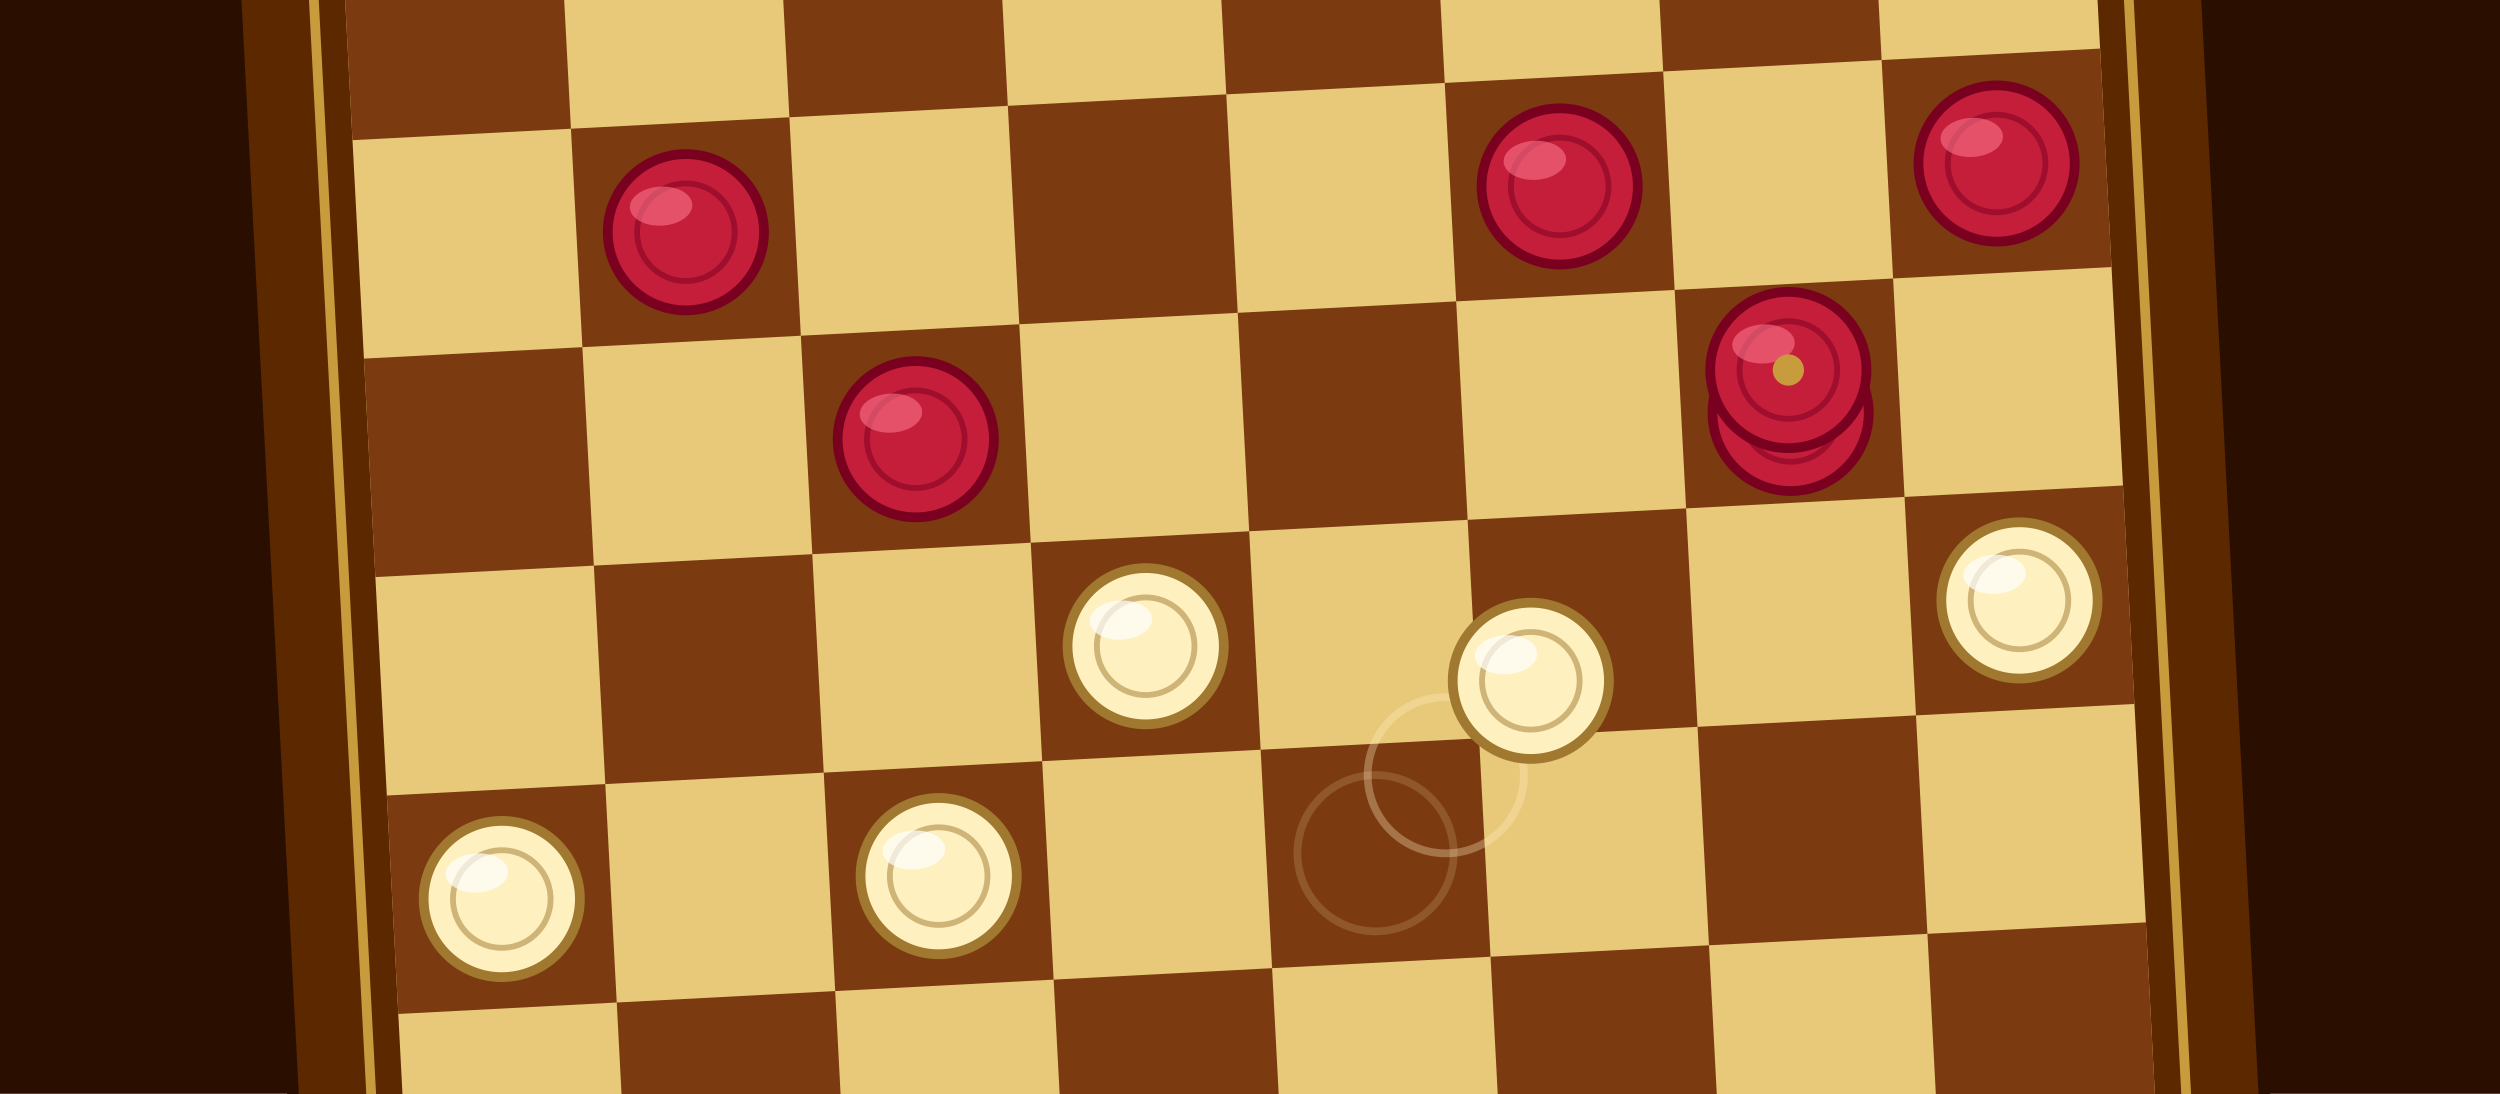
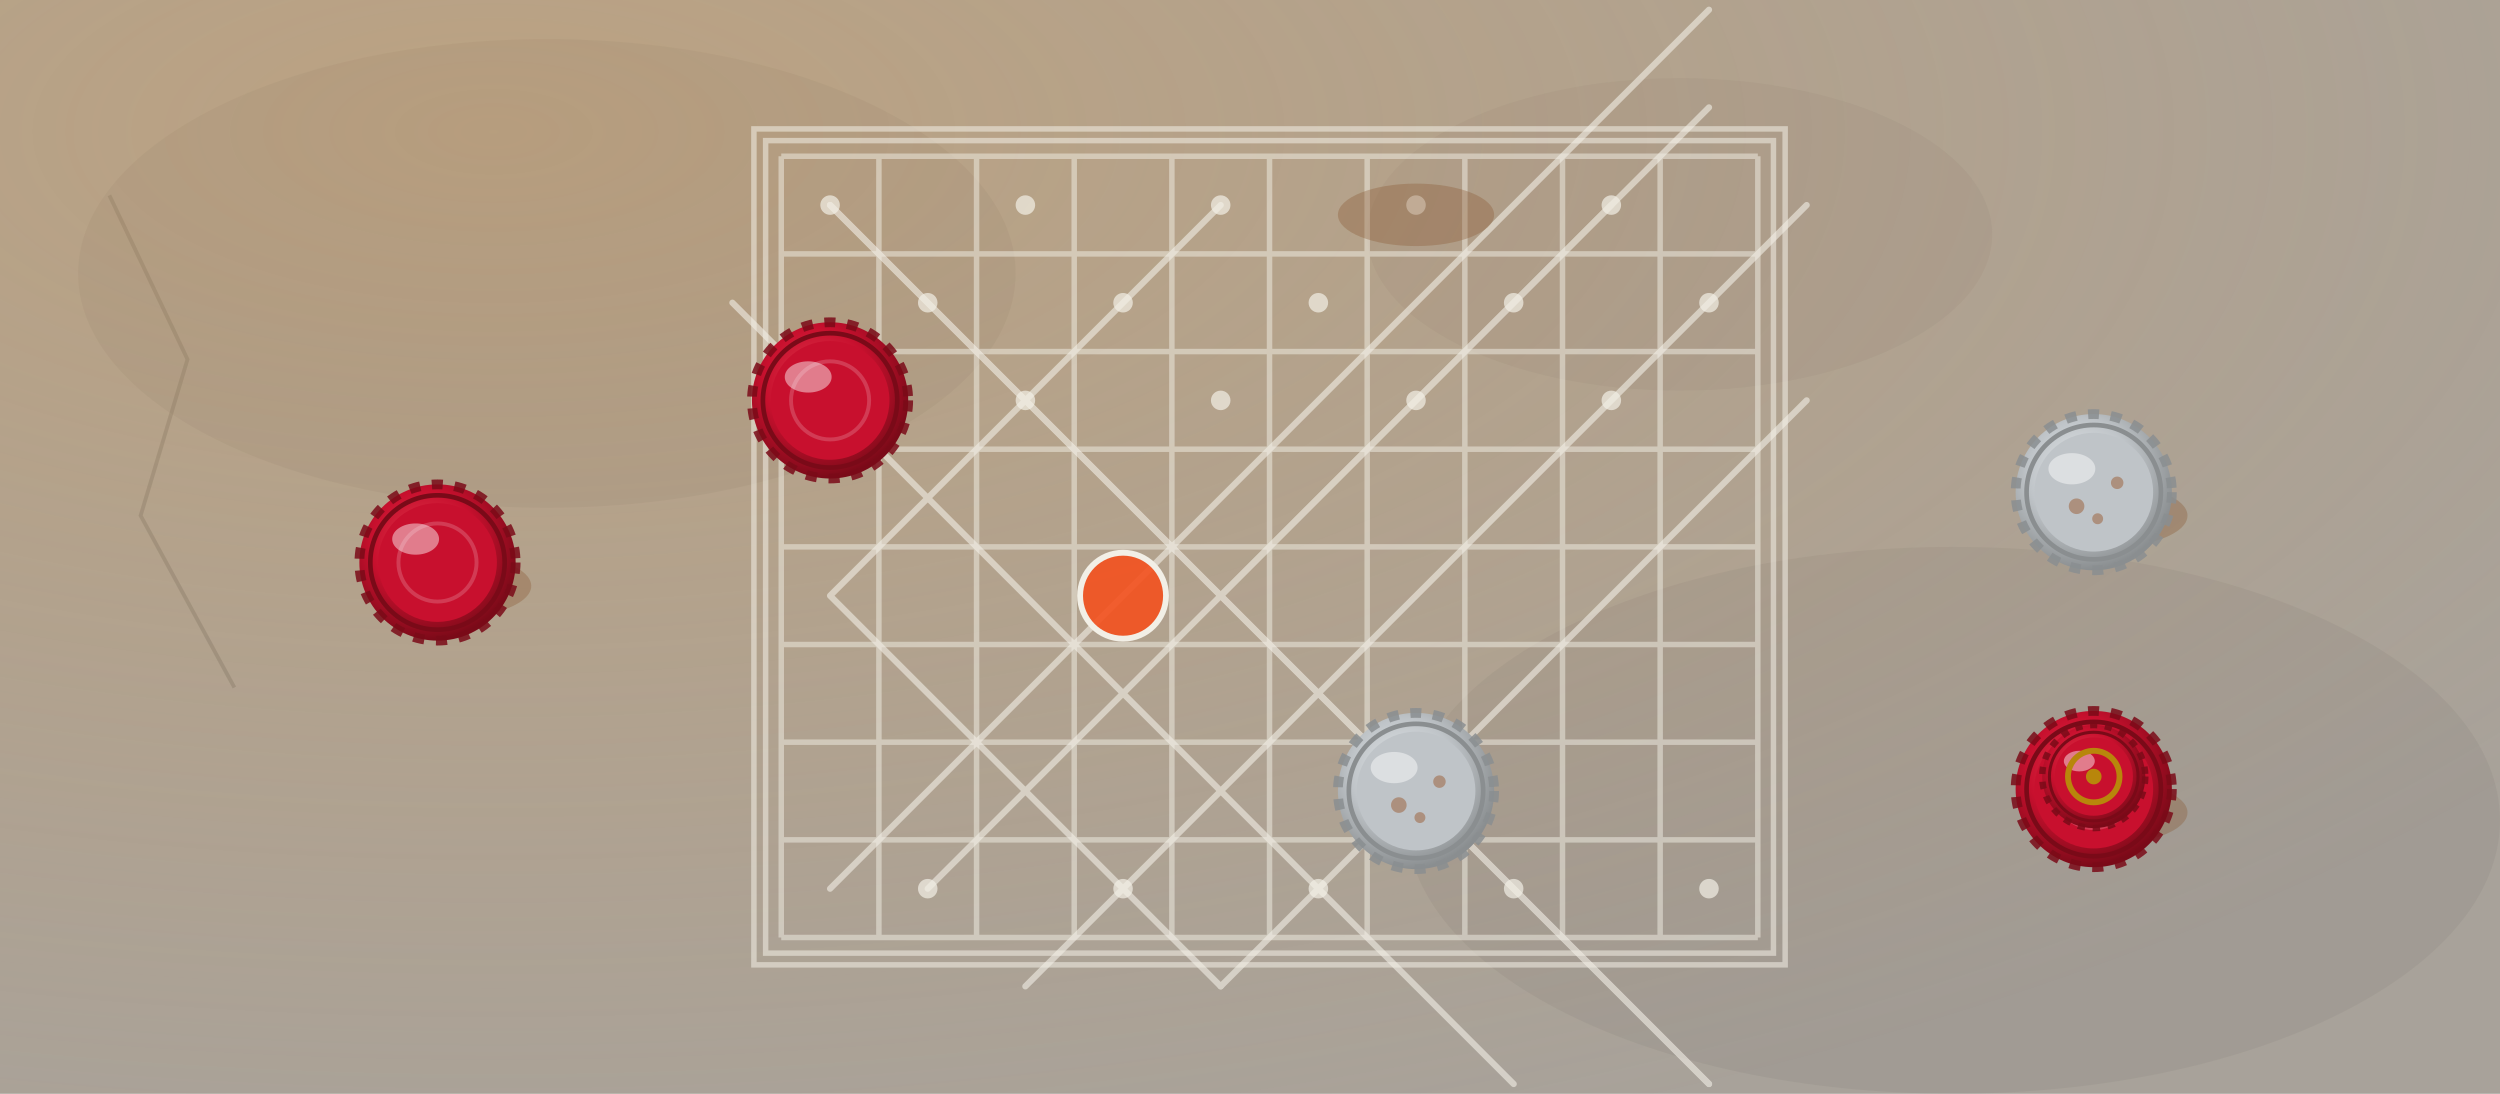
<svg xmlns="http://www.w3.org/2000/svg" viewBox="0 0 640 280">
  <defs>
-     <rect id="dk" width="56" height="56" fill="#7B3A10" />
-     <g id="rA">
-       <use href="#dk" x="152" />
-       <use href="#dk" x="264" />
-       <use href="#dk" x="376" />
-       <use href="#dk" x="488" />
+     <radialGradient id="fdAfternoon" cx="20%" cy="12%" r="100%">
+       <stop offset="0" stop-color="#E8A24A" stop-opacity="0.30" />
+       <stop offset="1" stop-color="#E8A24A" stop-opacity="0" />
+     </radialGradient>
+     <radialGradient id="fdRedCap" cx="42%" cy="38%" r="62%">
+       <stop offset="0" stop-color="#E23B4E" />
+       <stop offset="0.55" stop-color="#C8102E" />
+       <stop offset="1" stop-color="#7A0A18" />
+     </radialGradient>
+     <radialGradient id="fdTinCap" cx="42%" cy="38%" r="62%">
+       <stop offset="0" stop-color="#E8ECEE" />
+       <stop offset="0.55" stop-color="#BFC4C8" />
+       <stop offset="1" stop-color="#8A8E90" />
+     </radialGradient>
+     <g id="fdCapRed">
+       <path d="M20 0 L18.4 1 L20 2 L18.4 3 L20 4 L18.4 5 L20 6 L18.4 7 L20 8 L18.4 9 L20 10 L18.4 11 L20 12 L18.4 13 L20 14 L18.4 15 L20 16 L18.4 17 L20 18 L18.4 19 L20 20" transform="rotate(0)" fill="none" />
+       <circle r="20" fill="url(#fdRedCap)" />
+       <circle r="20" fill="none" stroke="#7A0A18" stroke-width="2.5" stroke-dasharray="2.8,3.0" opacity="0.85" />
+       <circle r="17.2" fill="none" stroke="#7A0A18" stroke-width="1.2" />
+       <circle r="15.2" fill="#C8102E" />
+       <circle r="10" fill="none" stroke="#FFFFFF" stroke-width="1" opacity="0.18" />
+       <ellipse cx="-5.6" cy="-6" rx="6" ry="4" fill="#FFFFFF" opacity="0.45" />
    </g>
-     <g id="rB">
-       <use href="#dk" x="96" />
-       <use href="#dk" x="208" />
-       <use href="#dk" x="320" />
-       <use href="#dk" x="432" />
-     </g>
-     <g id="cw">
-       <circle r="20" fill="#FFF0C0" stroke="#A07830" stroke-width="2.5" />
-       <circle r="12.5" fill="none" stroke="#A07830" stroke-width="1.5" opacity="0.5" />
-       <ellipse cx="-6" cy="-7" rx="8" ry="5" fill="#FFFFFF" opacity="0.7" />
-     </g>
-     <g id="cr">
-       <circle r="20" fill="#C41E3A" stroke="#7A0020" stroke-width="2.5" />
-       <circle r="12.5" fill="none" stroke="#7A0020" stroke-width="1.5" opacity="0.5" />
-       <ellipse cx="-6" cy="-7" rx="8" ry="5" fill="#ff7a90" opacity="0.55" />
+     <g id="fdCapTin">
+       <circle r="20" fill="url(#fdTinCap)" />
+       <circle r="20" fill="none" stroke="#8A8E90" stroke-width="2.5" stroke-dasharray="2.8,3.0" opacity="0.85" />
+       <circle r="17.2" fill="none" stroke="#8A8E90" stroke-width="1.2" />
+       <circle r="15.2" fill="#BFC4C8" />
+       <circle cx="-4.4" cy="3.6" r="2" fill="#9A5B33" opacity="0.5" />
+       <circle cx="6" cy="-2.4" r="1.6" fill="#9A5B33" opacity="0.5" />
+       <circle cx="1" cy="6.8" r="1.4" fill="#9A5B33" opacity="0.5" />
+       <ellipse cx="-5.6" cy="-6" rx="6" ry="4" fill="#FFFFFF" opacity="0.45" />
    </g>
  </defs>
-   <rect width="640" height="280" fill="#2A0E00" />
-   <g transform="rotate(-3 320 140)">
-     <rect x="68" y="-116" width="504" height="512" fill="#5C2800" stroke="#2A0E00" stroke-width="3" />
-     <rect x="88" y="-96" width="464" height="464" fill="none" stroke="#C89B3C" stroke-width="2.5" />
-     <rect x="96" y="-88" width="448" height="448" fill="#E8C97A" />
-     <use href="#rA" y="-88" />
-     <use href="#rB" y="-32" />
-     <use href="#rA" y="24" />
-     <use href="#rB" y="80" />
-     <use href="#rA" y="136" />
-     <use href="#rB" y="192" />
-     <use href="#rA" y="248" />
-     <use href="#cr" x="180" y="52" />
-     <use href="#cr" x="404" y="52" />
-     <use href="#cr" x="516" y="52" />
-     <use href="#cr" x="236" y="108" />
-     <use href="#cr" x="460" y="113" />
-     <use href="#cr" x="460" y="102" />
-     <circle cx="460" cy="102" r="4" fill="#C89B3C" />
-     <use href="#cw" x="124" y="220" />
-     <use href="#cw" x="236" y="220" />
-     <use href="#cw" x="516" y="164" />
-     <use href="#cw" x="292" y="164" />
-     <circle cx="348" cy="220" r="20" fill="none" stroke="#FFF0C0" stroke-width="2" opacity="0.16" />
-     <circle cx="367" cy="201" r="20" fill="none" stroke="#FFF0C0" stroke-width="2" opacity="0.32" />
-     <use href="#cw" x="390" y="178" />
+   <rect width="640" height="280" fill="#A8A29A" />
+   <ellipse cx="140" cy="70" rx="120" ry="60" fill="#6E6A63" opacity="0.12" />
+   <ellipse cx="500" cy="210" rx="140" ry="70" fill="#6E6A63" opacity="0.12" />
+   <ellipse cx="430" cy="60" rx="80" ry="40" fill="#6E6A63" opacity="0.10" />
+   <path d="M28 50 L48 92 L36 132 L60 176" fill="none" stroke="#6E6A63" stroke-width="1" opacity="0.35" />
+   <rect width="640" height="280" fill="url(#fdAfternoon)" />
+   <g stroke="#F2EFE6" fill="none">
+     <g stroke-width="1.4" opacity="0.5">
+       <path d="M200 40 L200 240 M225 40 L225 240 M250 40 L250 240 M275 40 L275 240 M300 40 L300 240 M325 40 L325 240 M350 40 L350 240 M375 40 L375 240 M400 40 L400 240 M425 40 L425 240 M450 40 L450 240" />
+       <path d="M200 40 L450 40 M200 65 L450 65 M200 90 L450 90 M200 115 L450 115 M200 140 L450 140 M200 165 L450 165 M200 190 L450 190 M200 215 L450 215 M200 240 L450 240" />
+     </g>
+     <g stroke-width="1.6" stroke-linecap="round" opacity="0.6">
+       <path d="M212.5 52.5 L262.5 102.5 L312.5 52.5 M212.5 152.5 L312.5 52.5 M212.5 152.5 L312.5 252.5 M412.5 52.5 L312.5 152.5 L412.5 252.5 M362.5 102.5 L412.5 52.5 M237.5 77.5 L437.5 277.5" />
+       <path d="M237.5 227.5 L437.5 27.5 M262.5 252.5 L462.5 52.5 M187.5 77.5 L387.5 277.5 M212.5 52.5 L437.5 277.5" />
+       <path d="M212.5 227.5 L437.5 2.5 M312.5 252.5 L462.5 102.5" />
+     </g>
+     <rect x="196" y="36" width="258" height="208" stroke-width="1.4" opacity="0.55" />
+     <rect x="193" y="33" width="264" height="214" stroke-width="1.4" opacity="0.55" />
+   </g>
+   <g fill="#F2EFE6" opacity="0.7">
+     <circle cx="212.5" cy="52.5" r="2.5" />
+     <circle cx="262.5" cy="52.5" r="2.5" />
+     <circle cx="312.5" cy="52.5" r="2.5" />
+     <circle cx="362.5" cy="52.5" r="2.5" />
+     <circle cx="412.5" cy="52.5" r="2.5" />
+     <circle cx="237.5" cy="77.5" r="2.5" />
+     <circle cx="287.5" cy="77.5" r="2.5" />
+     <circle cx="337.5" cy="77.5" r="2.5" />
+     <circle cx="387.5" cy="77.5" r="2.5" />
+     <circle cx="437.5" cy="77.5" r="2.5" />
+     <circle cx="212.5" cy="102.5" r="2.5" />
+     <circle cx="262.5" cy="102.5" r="2.5" />
+     <circle cx="312.5" cy="102.5" r="2.5" />
+     <circle cx="362.5" cy="102.5" r="2.5" />
+     <circle cx="412.5" cy="102.5" r="2.5" />
+     <circle cx="237.5" cy="227.5" r="2.5" />
+     <circle cx="287.5" cy="227.5" r="2.5" />
+     <circle cx="337.5" cy="227.5" r="2.5" />
+     <circle cx="387.5" cy="227.5" r="2.5" />
+     <circle cx="437.5" cy="227.5" r="2.5" />
+   </g>
+   <g fill="#8A5A33" opacity="0.35">
+     <ellipse cx="116" cy="150" rx="20" ry="8" />
+     <ellipse cx="540" cy="132" rx="20" ry="8" />
+     <ellipse cx="540" cy="208" rx="20" ry="8" />
+     <ellipse cx="362.5" cy="55" rx="20" ry="8" />
+   </g>
+   <circle cx="287.5" cy="152.5" r="11" fill="#F4511E" opacity="0.9" />
+   <circle cx="287.5" cy="152.5" r="11" fill="none" stroke="#F2EFE6" stroke-width="1.5" />
+   <g transform="translate(112 144)">
+     <use href="#fdCapRed" />
+   </g>
+   <g transform="translate(536 126)">
+     <use href="#fdCapTin" />
+   </g>
+   <g transform="translate(212.5 102.5)">
+     <use href="#fdCapRed" />
+   </g>
+   <g transform="translate(362.5 202.5)">
+     <use href="#fdCapTin" />
+   </g>
+   <g transform="translate(536 202)">
+     <use href="#fdCapRed" />
+     <g transform="translate(0 -3.2) scale(0.66)">
+       <use href="#fdCapRed" />
+     </g>
+     <circle cx="0" cy="-3.2" r="6.6" fill="none" stroke="#B8860B" stroke-width="1.5" />
+     <circle cx="0" cy="-3.2" r="2" fill="#B8860B" />
  </g>
</svg>
